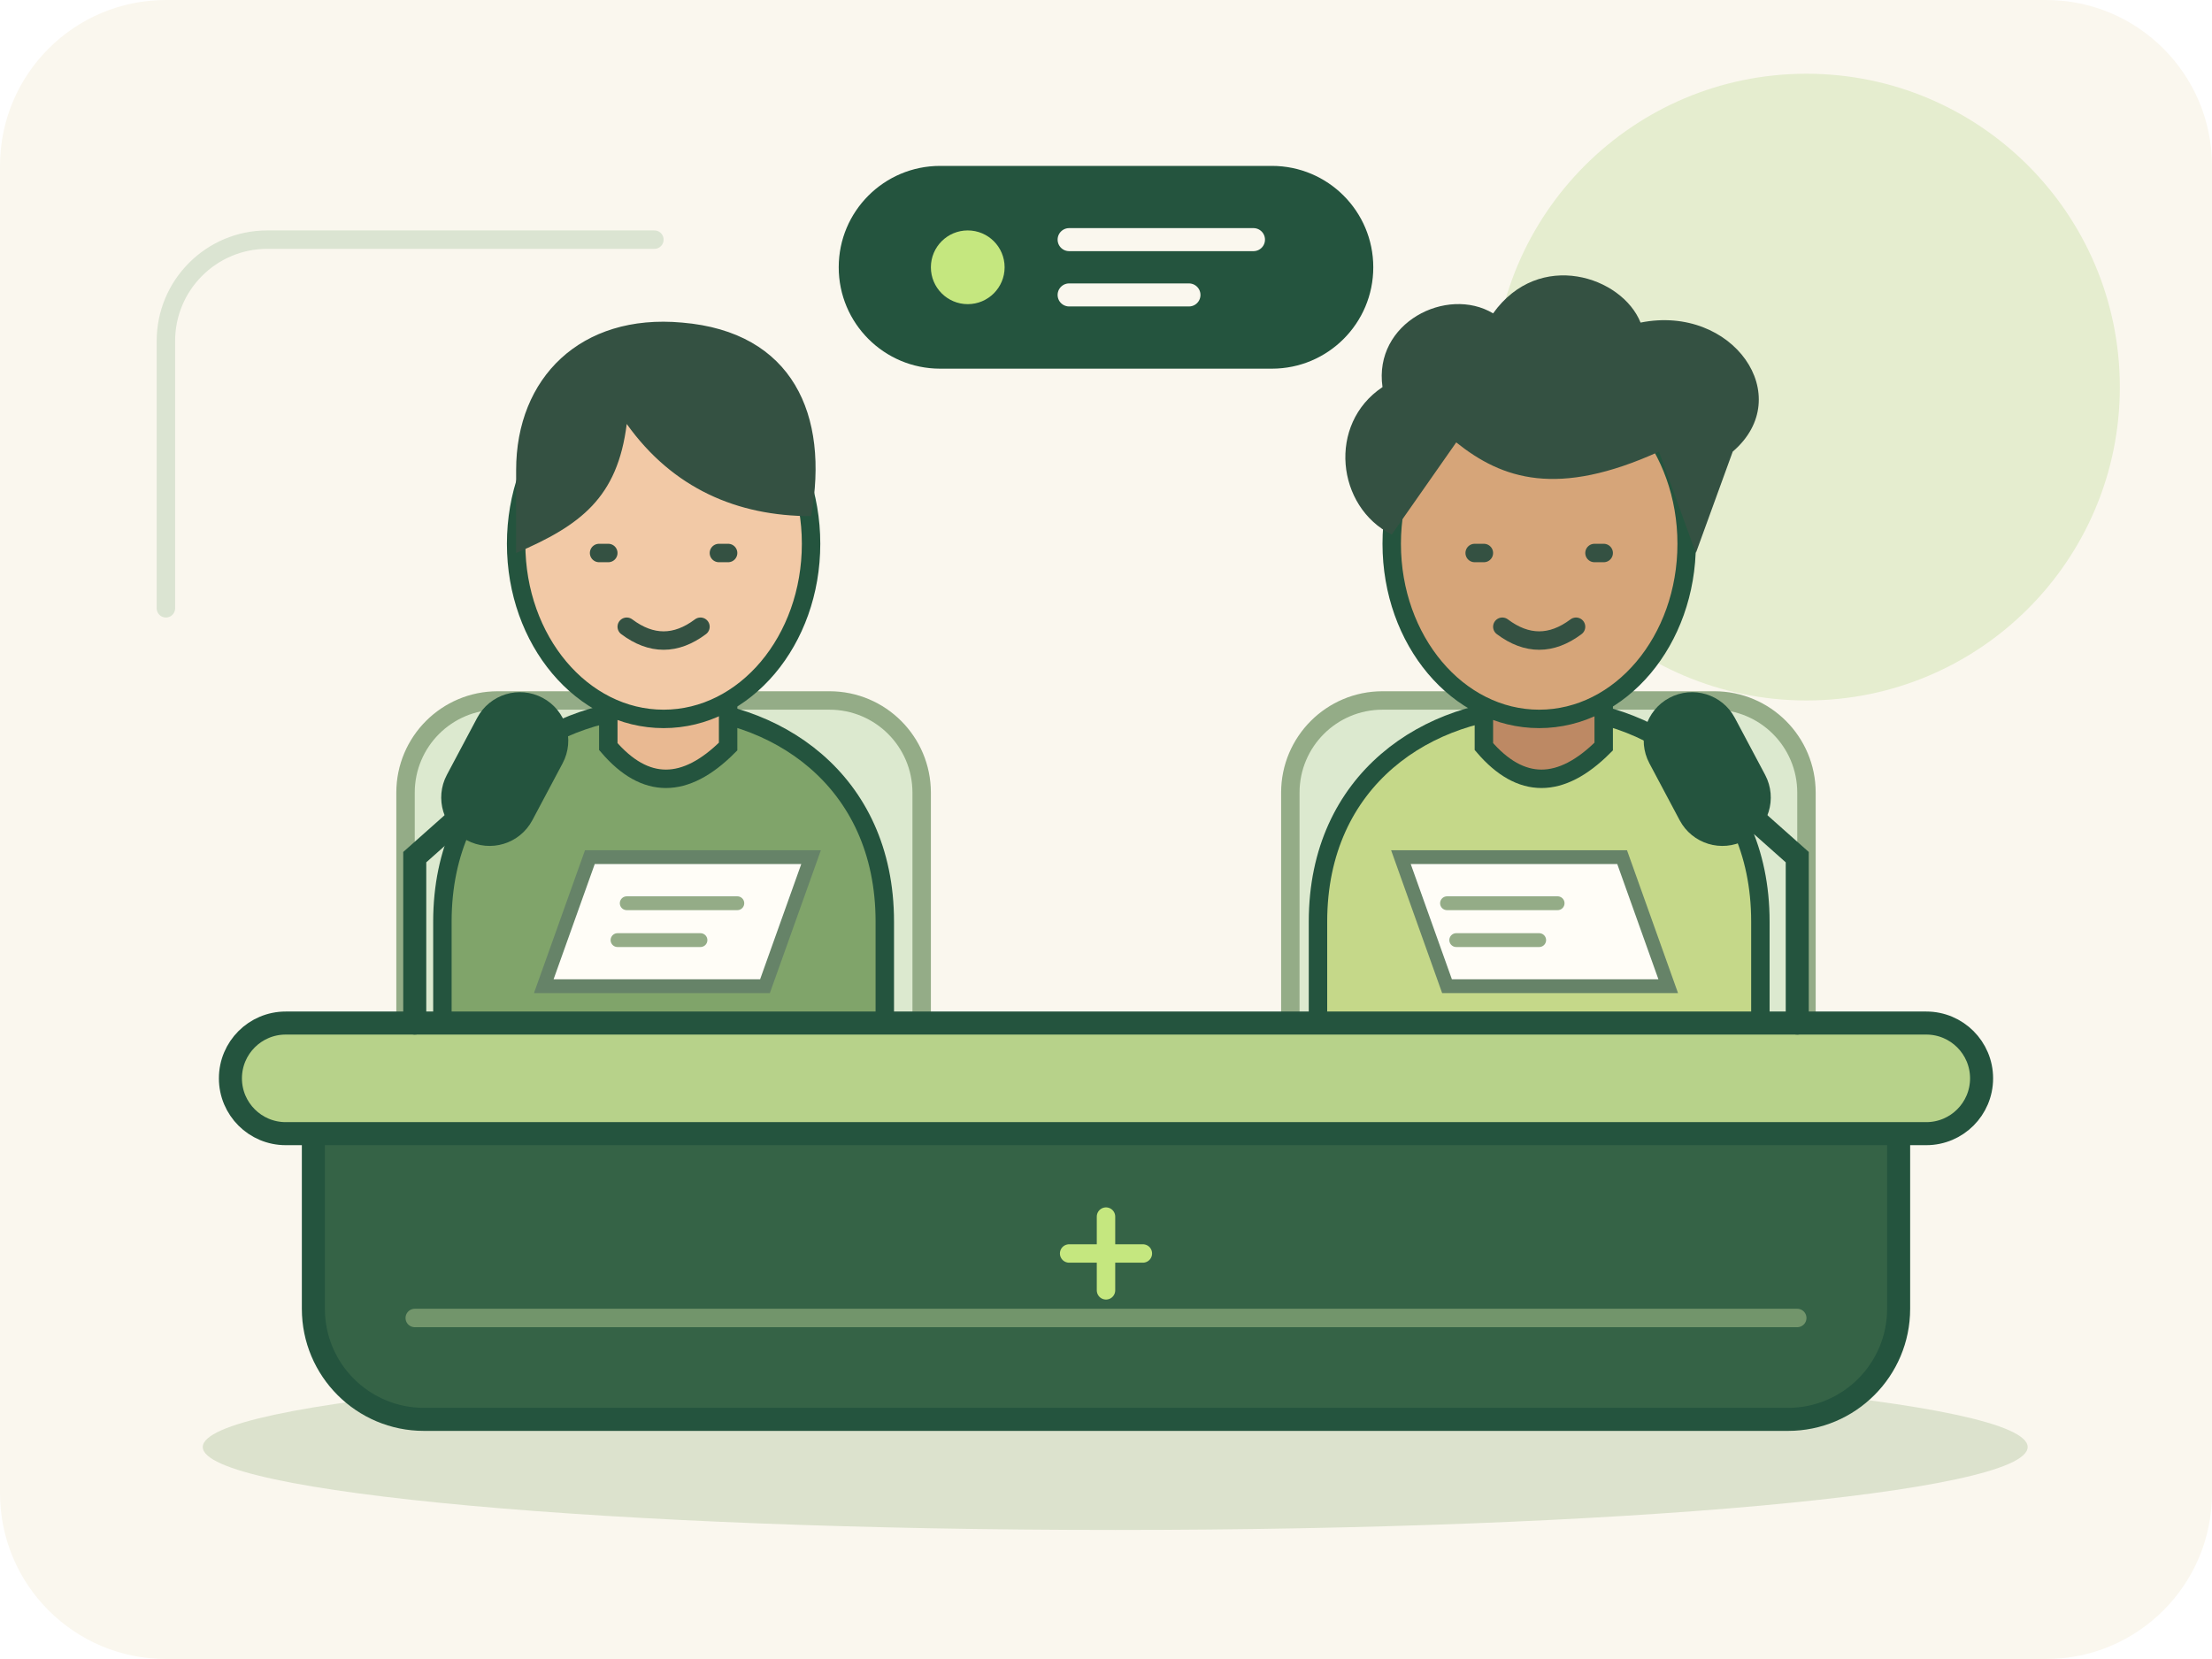
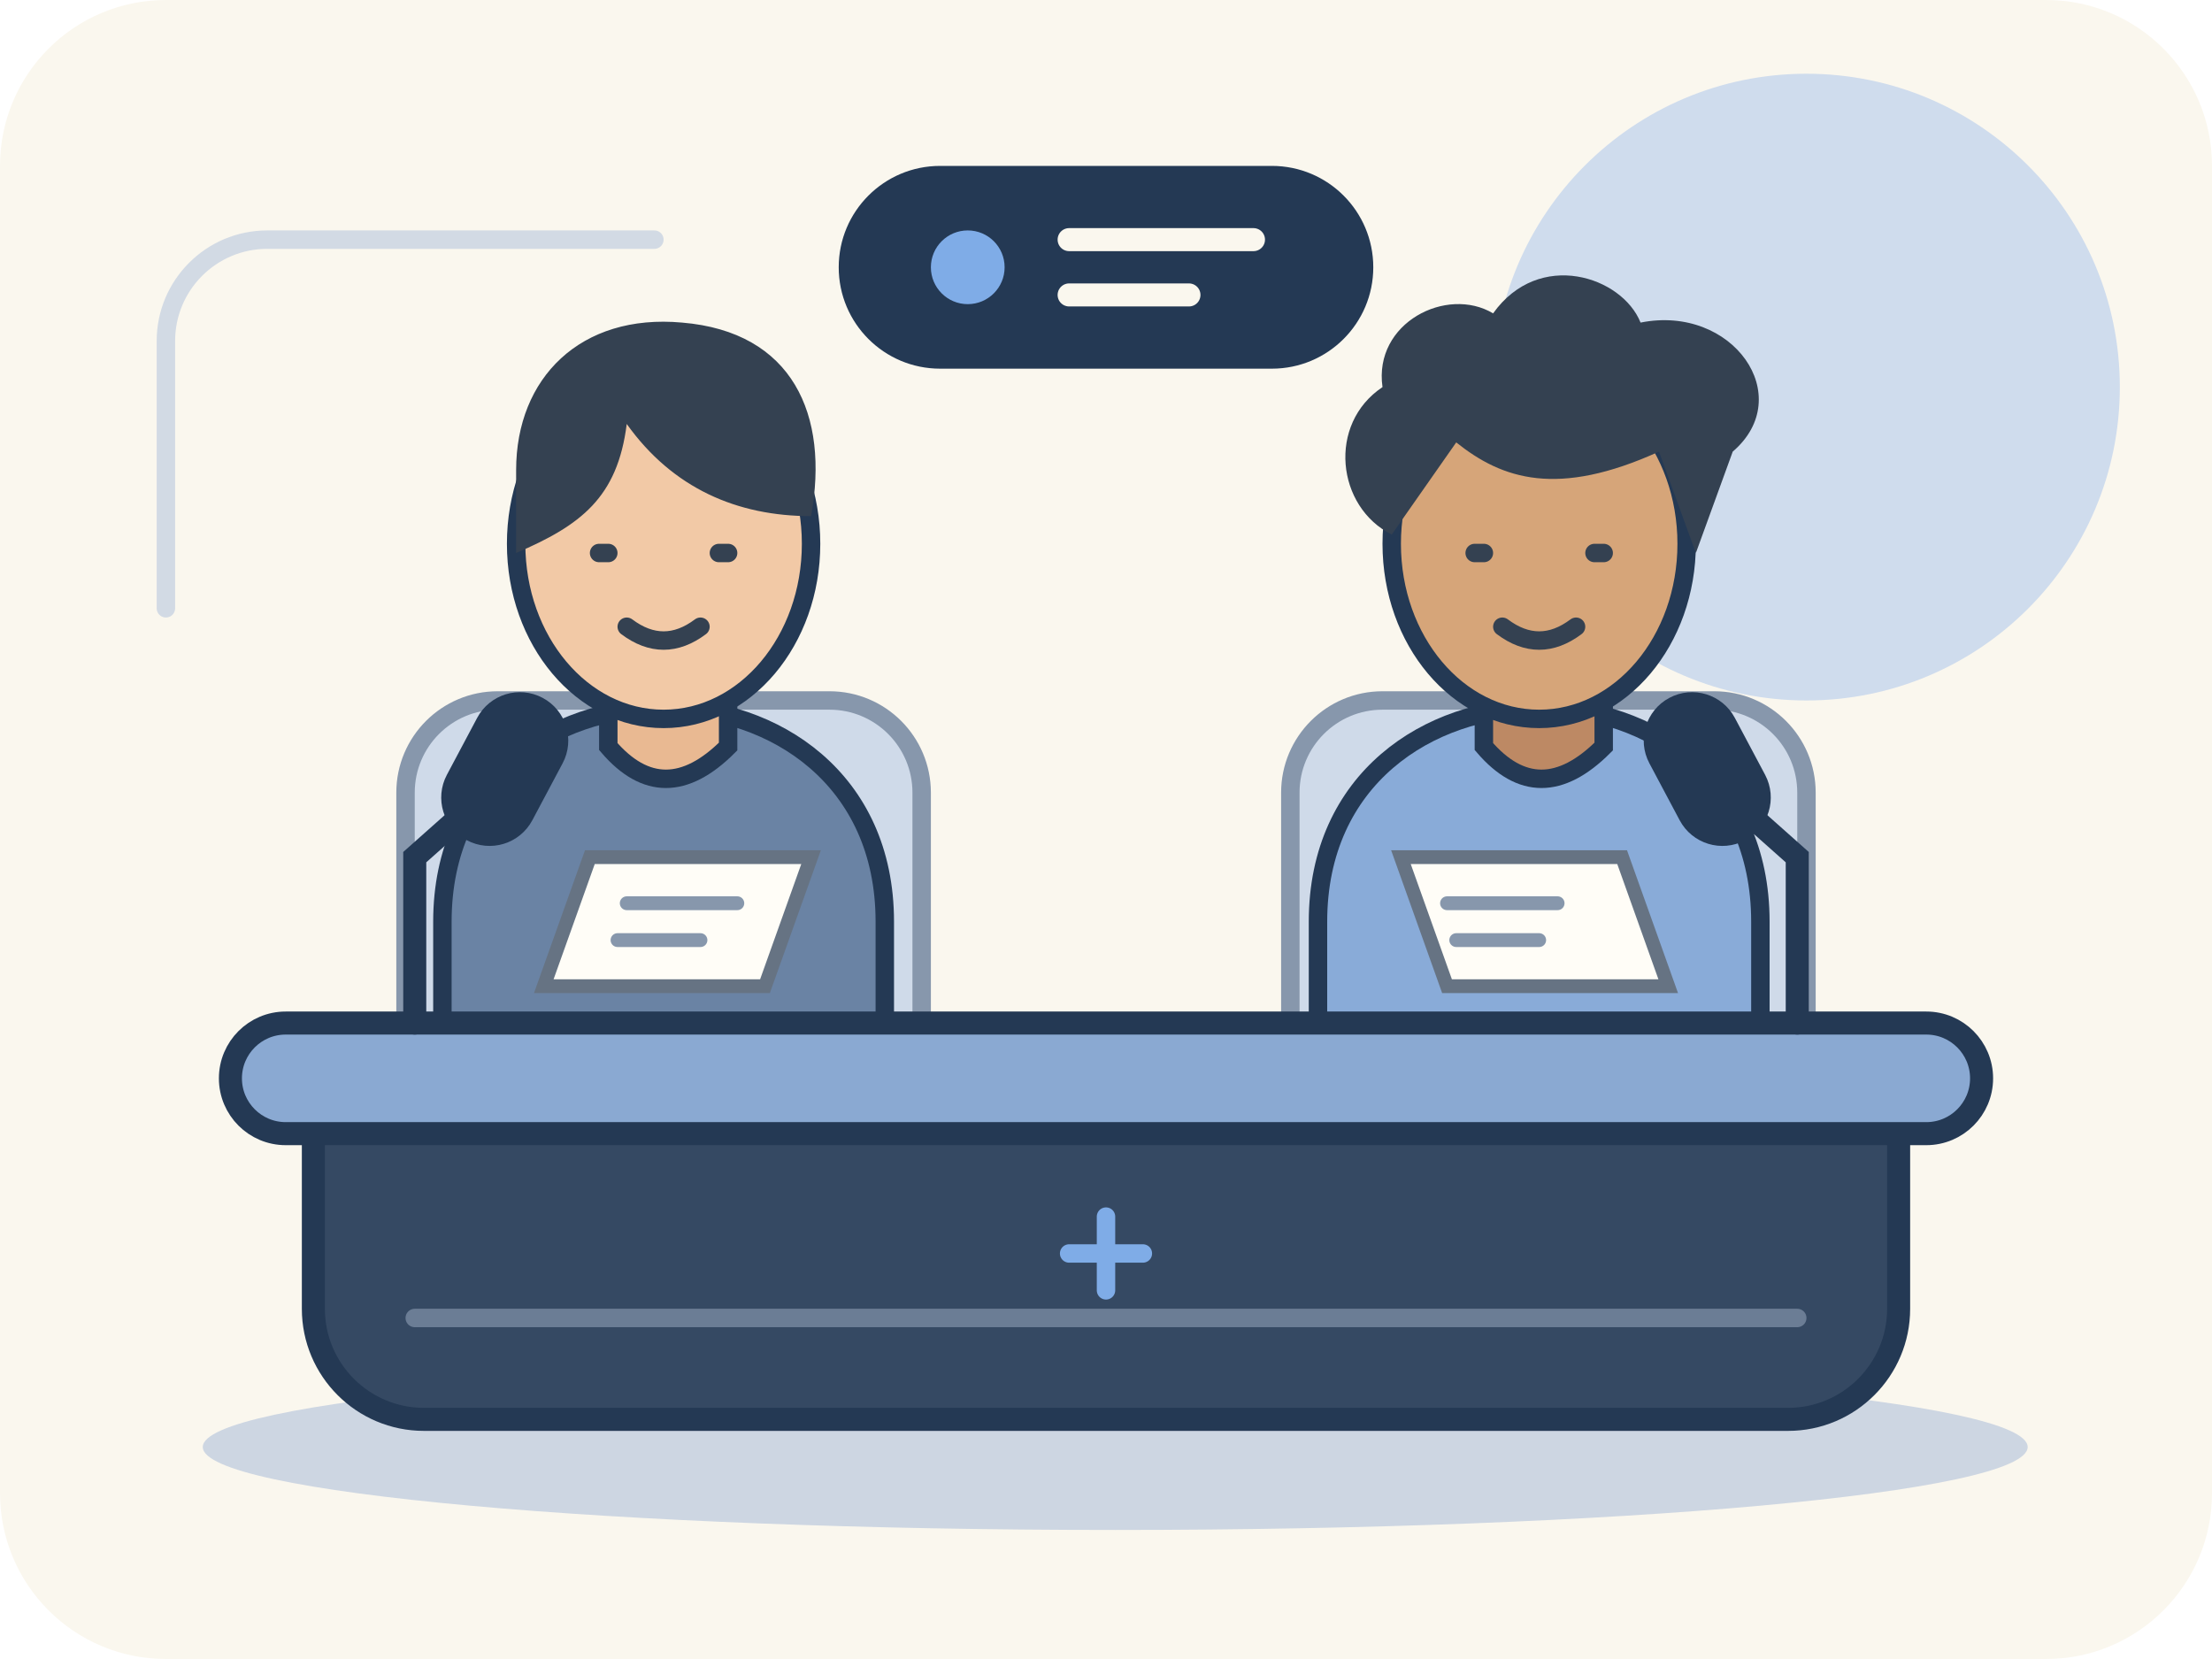
<svg xmlns="http://www.w3.org/2000/svg" viewBox="0 0 240 180" width="480" height="360" role="img" aria-labelledby="title desc">
  <rect width="240" height="180" rx="18" fill="#faf7ee" />
-   <circle cx="196" cy="42" r="34" fill="#e5edcf" />
-   <path d="M18 66V37a11 11 0 0 1 11-11h42" fill="none" stroke="#dbe4d2" stroke-width="2" stroke-linecap="round" />
-   <ellipse cx="121" cy="157" rx="99" ry="9" fill="#dce2cd" />
-   <rect x="91" y="18" width="58" height="22" rx="11" fill="#24543e" />
-   <circle cx="105" cy="29" r="4" fill="#c5e77f" />
+   <circle cx="196" cy="42" r="34" fill="#cfdced" />
+   <path d="M18 66V37a11 11 0 0 1 11-11h42" fill="none" stroke="#d2dae4" stroke-width="2" stroke-linecap="round" />
+   <ellipse cx="121" cy="157" rx="99" ry="9" fill="#cdd6e2" />
+   <rect x="91" y="18" width="58" height="22" rx="11" fill="#243954" />
+   <circle cx="105" cy="29" r="4" fill="#7face7" />
  <path d="M116 26h20m-20 6h13" stroke="#faf7ee" stroke-width="2.5" stroke-linecap="round" />
-   <g stroke="#24543e" stroke-width="2">
-     <path d="M44 115V86a10 10 0 0 1 10-10h36a10 10 0 0 1 10 10v29m40 0V86a10 10 0 0 1 10-10h36a10 10 0 0 1 10 10v29" fill="#dce9cf" stroke="#94ac87" />
-     <path d="M48 118V100c0-31 48-31 48 0v18" fill="#80a46a" />
-     <path d="M143 118V100c0-31 48-31 48 0v18" fill="#c5d889" />
+   <g stroke="#243954" stroke-width="2">
+     <path d="M44 115V86a10 10 0 0 1 10-10h36a10 10 0 0 1 10 10v29m40 0V86a10 10 0 0 1 10-10h36a10 10 0 0 1 10 10v29" fill="#cfdae9" stroke="#8797ac" />
+     <path d="M48 118V100c0-31 48-31 48 0v18" fill="#6a83a4" />
+     <path d="M143 118V100c0-31 48-31 48 0v18" fill="#89abd8" />
    <path d="M66 71v10q6 7 13 0V71" fill="#e9b992" />
    <ellipse cx="72" cy="59" rx="16" ry="19" fill="#f2c9a6" />
    <path d="M161 71v10q6 7 13 0V71" fill="#bd8964" />
    <ellipse cx="167" cy="59" rx="16" ry="19" fill="#d6a579" />
  </g>
-   <path d="M56 60V51c0-10 7-17 18-16 12 1 16 10 14 21-8 0-15-3-20-10-1 8-5 11-12 14Zm95-2c-6-3-7-12-1-16-1-7 7-11 12-8 5-7 14-4 16 1 10-2 17 8 10 14l-4 11-4-11c-11 5-17 3-22-1Z" fill="#345142" />
-   <path d="M65 60h1m12 0h1m-11 8q4 3 8 0m84-8h1m12 0h1m-11 8q4 3 8 0" fill="none" stroke="#345142" stroke-width="2" stroke-linecap="round" />
-   <path d="M34 117h172v25a12 12 0 0 1-12 12H46a12 12 0 0 1-12-12Z" fill="#356346" stroke="#24543e" stroke-width="2.5" />
-   <path d="M45 143h150" stroke="#72956b" stroke-width="2" stroke-linecap="round" />
-   <rect x="25" y="111" width="190" height="12" rx="6" fill="#b7d28a" stroke="#24543e" stroke-width="2.5" />
-   <path d="m59 107 5-14h24l-5 14Zm98 0-5-14h24l5 14Z" fill="#fffdf7" stroke="#668368" stroke-width="1.5" />
-   <path d="M68 98h12m-13 4h9m81-4h12m-11 4h9" stroke="#94ac87" stroke-width="1.5" stroke-linecap="round" />
-   <g fill="#24543e" stroke="#24543e" stroke-width="2.5" stroke-linecap="round">
+   <path d="M56 60V51c0-10 7-17 18-16 12 1 16 10 14 21-8 0-15-3-20-10-1 8-5 11-12 14Zm95-2c-6-3-7-12-1-16-1-7 7-11 12-8 5-7 14-4 16 1 10-2 17 8 10 14l-4 11-4-11c-11 5-17 3-22-1Z" fill="#344151" />
+   <path d="M65 60h1m12 0h1m-11 8q4 3 8 0m84-8h1m12 0h1m-11 8q4 3 8 0" fill="none" stroke="#344151" stroke-width="2" stroke-linecap="round" />
+   <path d="M34 117h172v25a12 12 0 0 1-12 12H46a12 12 0 0 1-12-12Z" fill="#354963" stroke="#243954" stroke-width="2.5" />
+   <path d="M45 143h150" stroke="#6b7d95" stroke-width="2" stroke-linecap="round" />
+   <rect x="25" y="111" width="190" height="12" rx="6" fill="#8aa9d2" stroke="#243954" stroke-width="2.5" />
+   <path d="m59 107 5-14h24l-5 14Zm98 0-5-14h24l5 14Z" fill="#fffdf7" stroke="#667383" stroke-width="1.5" />
+   <path d="M68 98h12m-13 4h9m81-4h12m-11 4h9" stroke="#8797ac" stroke-width="1.5" stroke-linecap="round" />
+   <g fill="#243954" stroke="#243954" stroke-width="2.5" stroke-linecap="round">
    <path d="M45 111V93l9-8m141 26V93l-9-8" fill="none" />
    <rect x="51" y="76" width="8" height="15" rx="4" transform="rotate(28 55 83)" />
    <rect x="181" y="76" width="8" height="15" rx="4" transform="rotate(-28 185 83)" />
  </g>
-   <path d="M116 136h8m-4-4v8" stroke="#c5e77f" stroke-width="2" stroke-linecap="round" />
+   <path d="M116 136h8m-4-4v8" stroke="#7face7" stroke-width="2" stroke-linecap="round" />
</svg>
